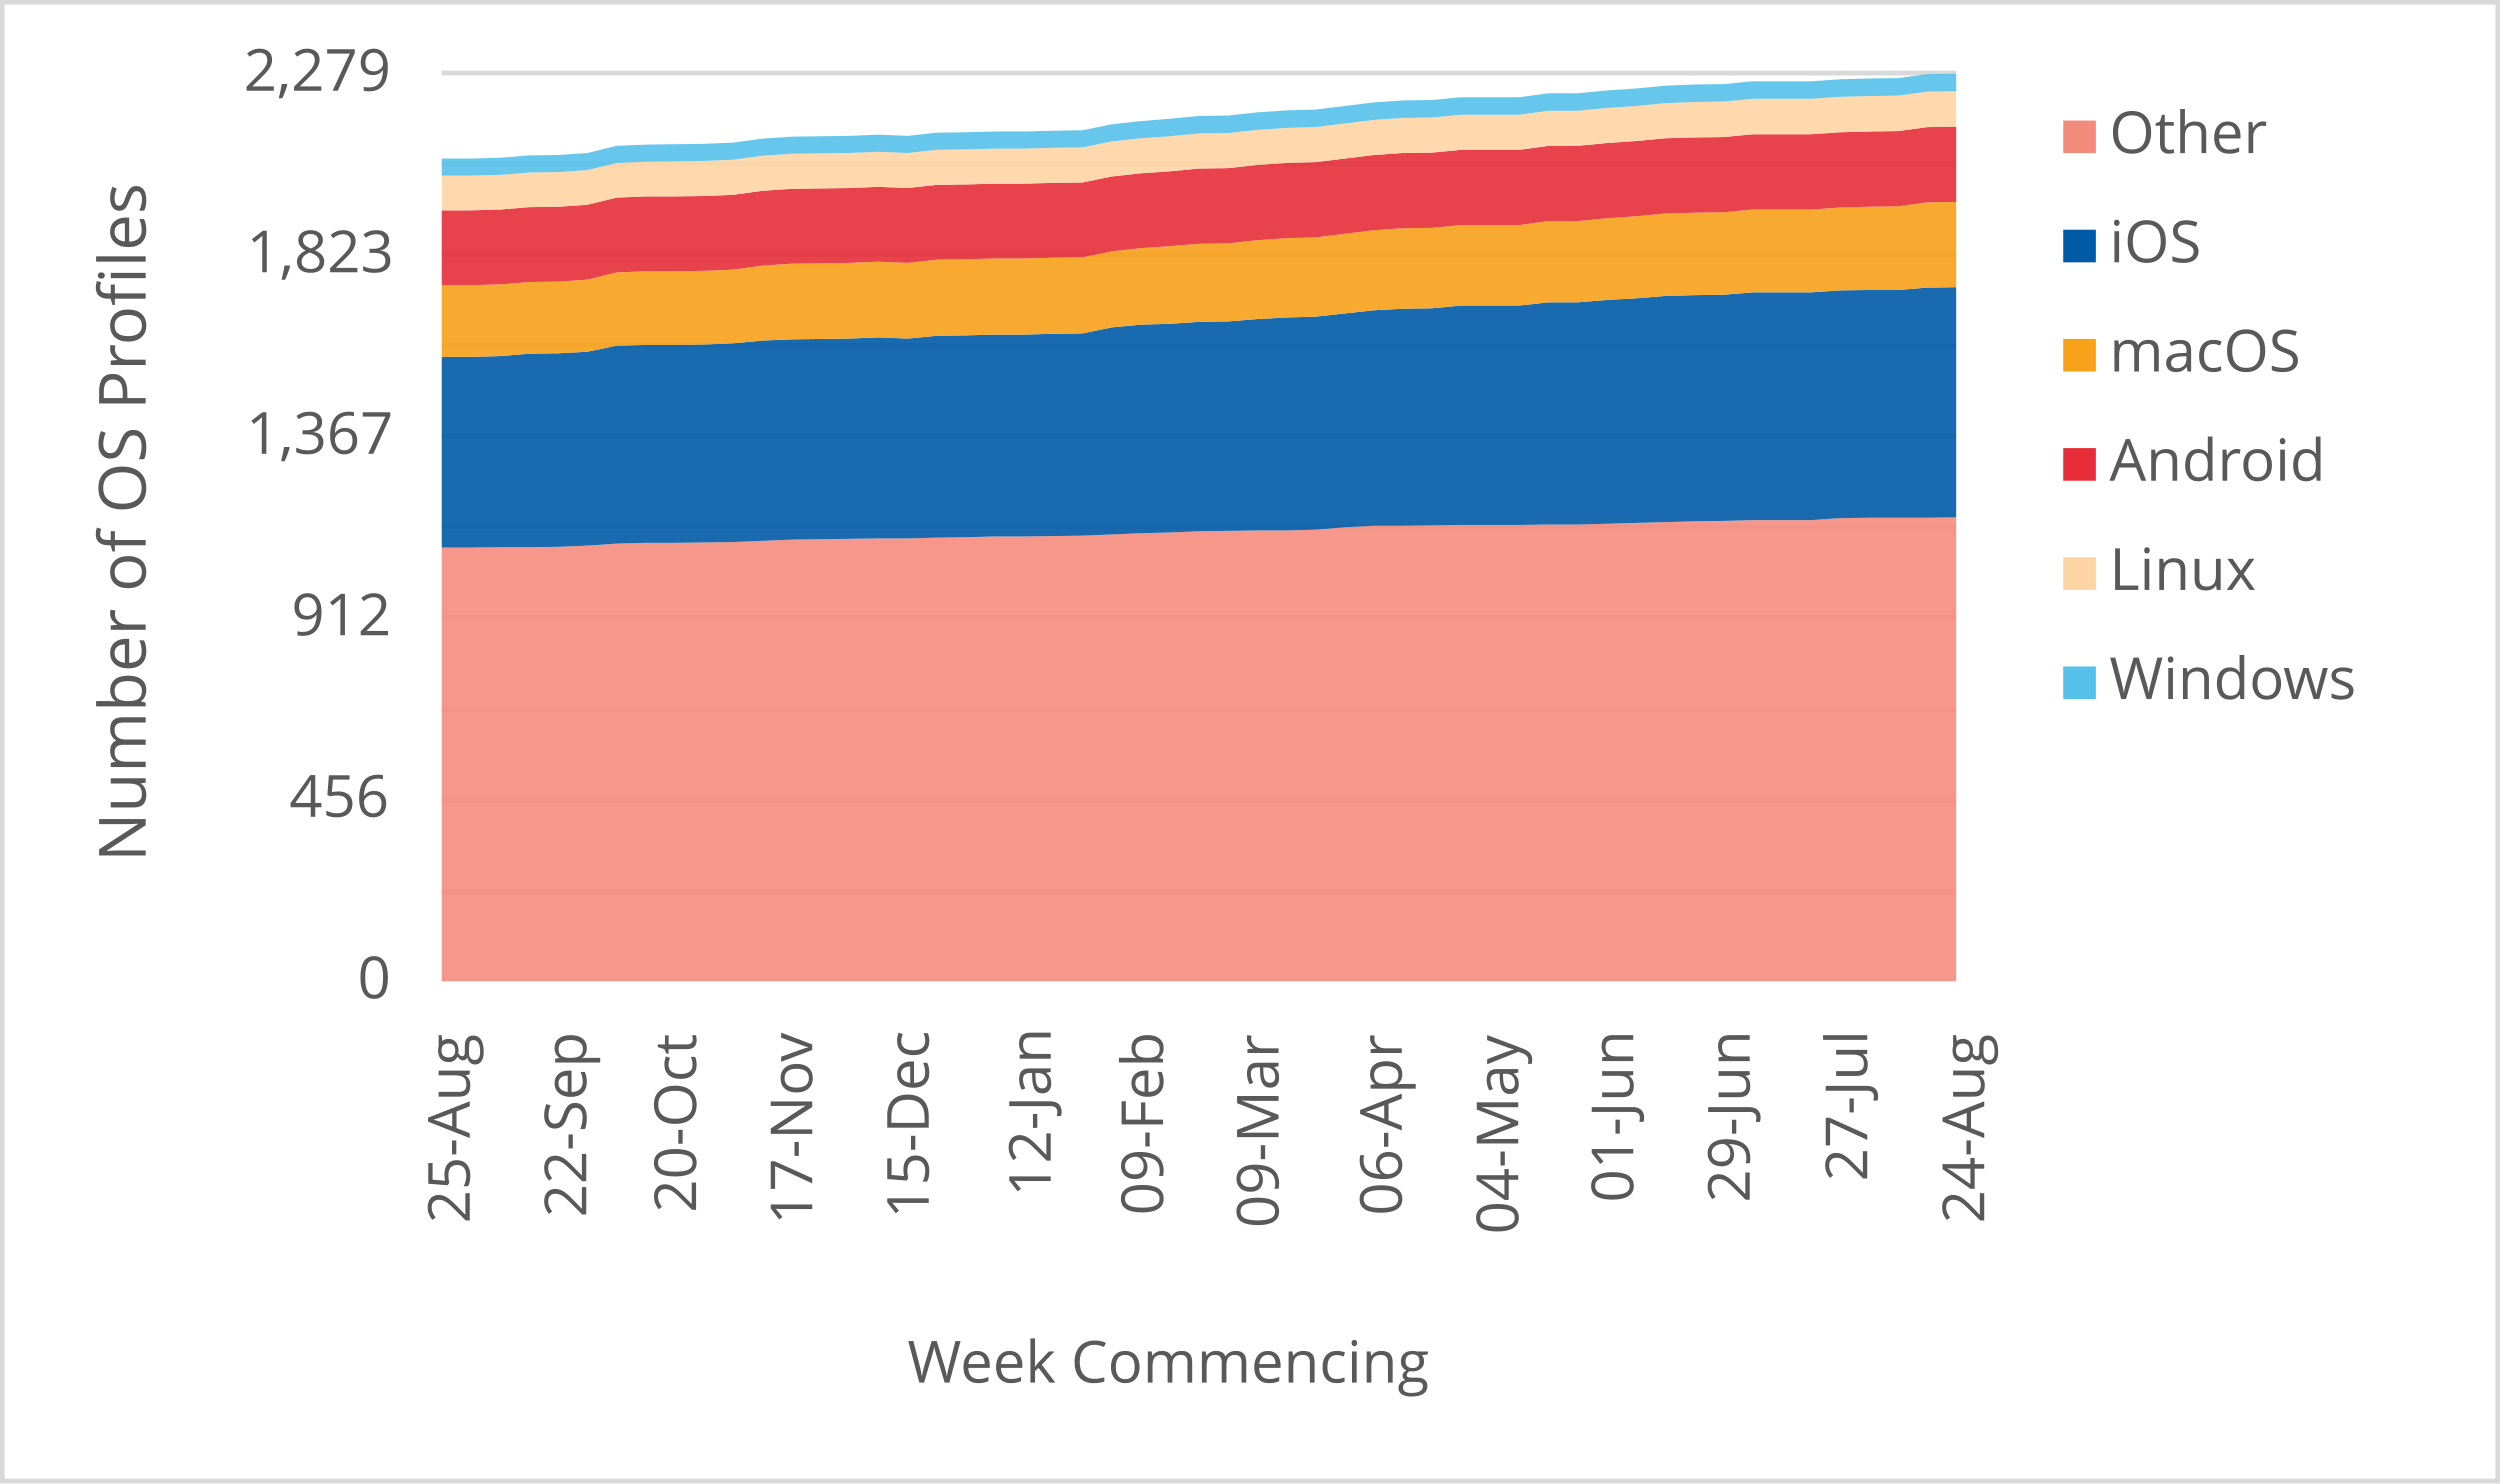
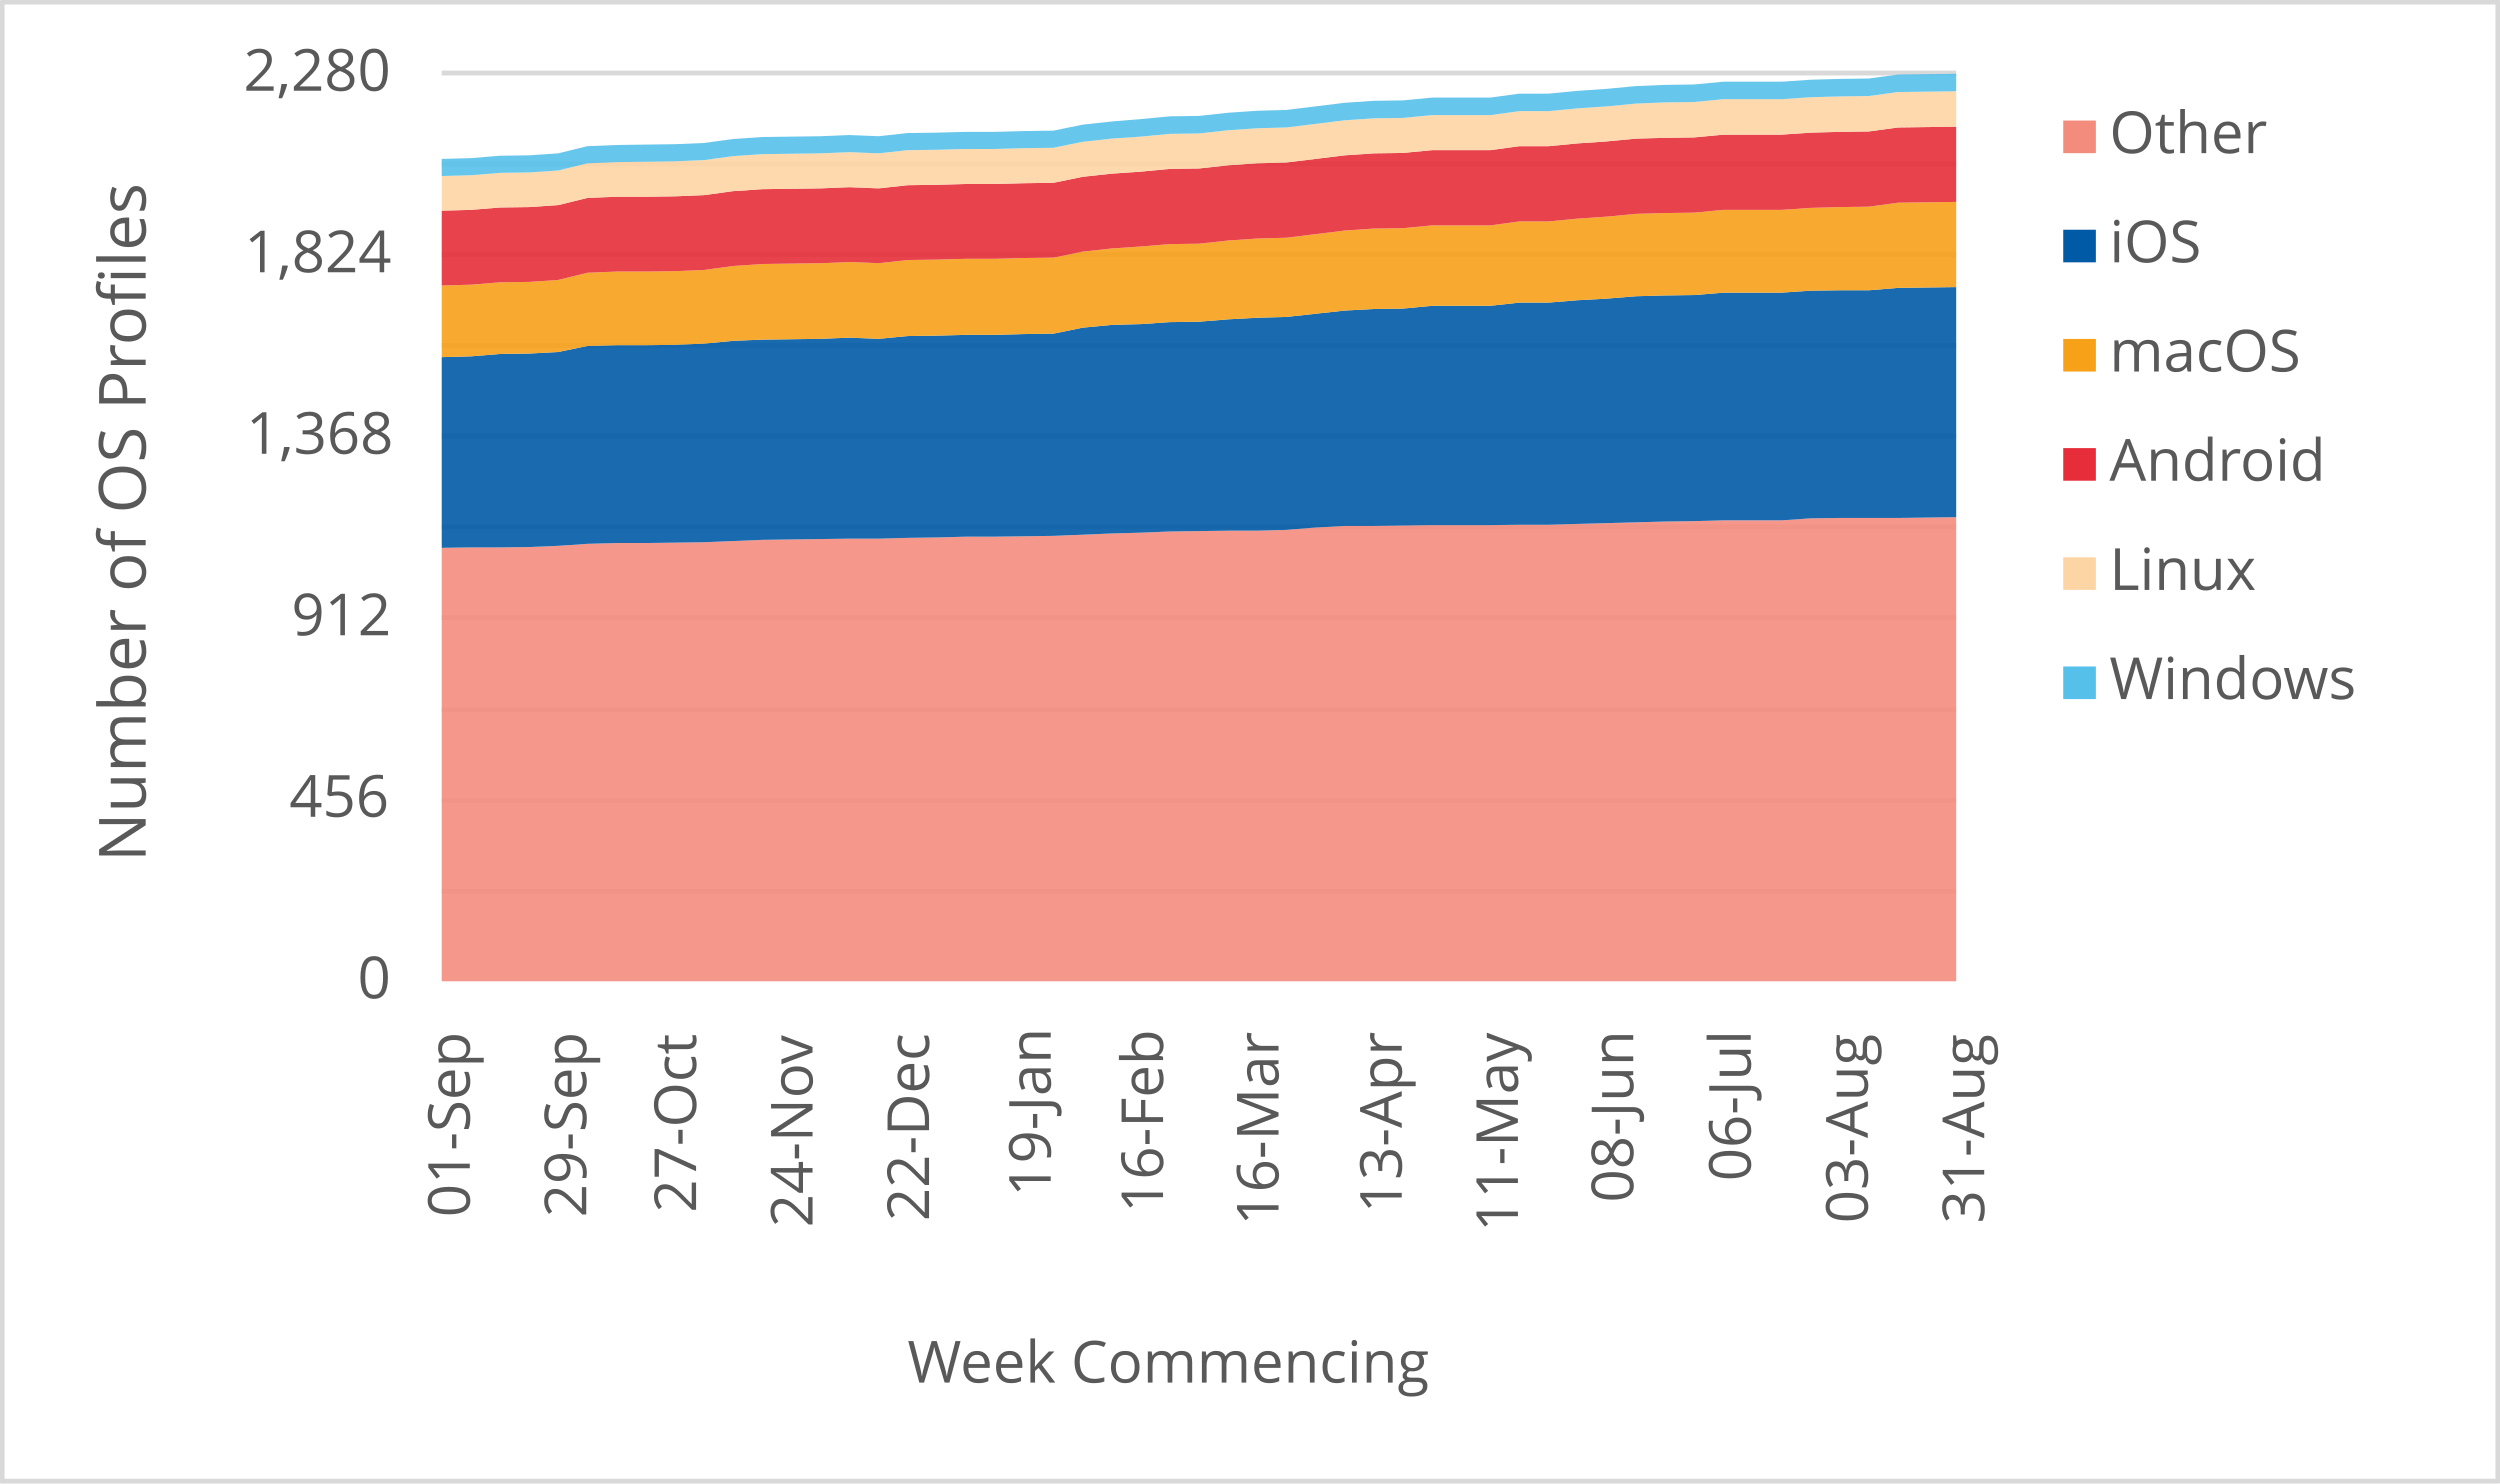
<svg xmlns="http://www.w3.org/2000/svg" width="1763" height="1046" xml:space="preserve" overflow="hidden">
  <defs>
    <clipPath id="clip0">
      <rect x="2917" y="346" width="1763" height="1046" />
    </clipPath>
  </defs>
  <g clip-path="url(#clip0)" transform="translate(-2917 -346)">
    <rect x="2918" y="347" width="1760" height="1043" fill="#FFFFFF" />
    <g>
      <path d="    M3228.5 974.532 4296.5 974.532    M3228.5 910.53 4296.5 910.53    M3228.5 846.528 4296.5 846.528    M3228.5 781.526 4296.5 781.526    M3228.5 717.524 4296.5 717.524    M3228.5 653.522 4296.5 653.522    M3228.5 589.52 4296.5 589.52    M3228.5 525.517 4296.5 525.517    M3228.5 461.515 4296.5 461.515    M3228.5 397.5 4296.5 397.5" stroke="#D9D9D9" stroke-width="3.438" stroke-linejoin="round" stroke-miterlimit="10" fill="none" />
    </g>
    <g>
      <path d="M 1038.5 4296.5 1038.5" stroke="#D9D9D9" stroke-width="3.438" stroke-linejoin="round" stroke-miterlimit="10" fill="none" fill-rule="evenodd" />
    </g>
    <g>
-       <text fill="#595959" font-family="Verdana,Open Sans,DejaVu Sans,sans-serif" font-weight="400" font-size="41" transform="matrix(6.12323e-17 -1 1 6.12323e-17 3248.269 1208.667)">25-Aug</text>
+       <text fill="#595959" font-family="Verdana,Open Sans,DejaVu Sans,sans-serif" font-weight="400" font-size="41" transform="matrix(6.12323e-17 -1 1 6.12323e-17 3248.289 1204.383)">01-Sep</text>
    </g>
    <g>
-       <text fill="#595959" font-family="Verdana,Open Sans,DejaVu Sans,sans-serif" font-weight="400" font-size="41" transform="matrix(6.12323e-17 -1 1 6.12323e-17 3330.423 1204.423)">22-Sep</text>
+       <text fill="#595959" font-family="Verdana,Open Sans,DejaVu Sans,sans-serif" font-weight="400" font-size="41" transform="matrix(6.12323e-17 -1 1 6.12323e-17 3330.423 1204.423)">29-Sep</text>
    </g>
    <g>
-       <text fill="#595959" font-family="Verdana,Open Sans,DejaVu Sans,sans-serif" font-weight="400" font-size="41" transform="matrix(6.12323e-17 -1 1 6.12323e-17 3407.872 1201.14)">20-Oct</text>
+       <text fill="#595959" font-family="Verdana,Open Sans,DejaVu Sans,sans-serif" font-weight="400" font-size="41" transform="matrix(6.12323e-17 -1 1 6.12323e-17 3407.872 1201.14)">27-Oct</text>
    </g>
    <g>
-       <text fill="#595959" font-family="Verdana,Open Sans,DejaVu Sans,sans-serif" font-weight="400" font-size="41" transform="matrix(6.12323e-17 -1 1 6.12323e-17 3489.796 1209.708)">17-Nov</text>
+       <text fill="#595959" font-family="Verdana,Open Sans,DejaVu Sans,sans-serif" font-weight="400" font-size="41" transform="matrix(6.12323e-17 -1 1 6.12323e-17 3490.006 1211.47)">24-Nov</text>
    </g>
    <g>
-       <text fill="#595959" font-family="Verdana,Open Sans,DejaVu Sans,sans-serif" font-weight="400" font-size="41" transform="matrix(6.12323e-17 -1 1 6.12323e-17 3571.95 1205.364)">15-Dec</text>
+       <text fill="#595959" font-family="Verdana,Open Sans,DejaVu Sans,sans-serif" font-weight="400" font-size="41" transform="matrix(6.12323e-17 -1 1 6.12323e-17 3572.16 1207.126)">22-Dec</text>
    </g>
    <g>
-       <text fill="#595959" font-family="Verdana,Open Sans,DejaVu Sans,sans-serif" font-weight="400" font-size="41" transform="matrix(6.12323e-17 -1 1 6.12323e-17 3657.967 1189.929)">12-Jan</text>
+       <text fill="#595959" font-family="Verdana,Open Sans,DejaVu Sans,sans-serif" font-weight="400" font-size="41" transform="matrix(6.12323e-17 -1 1 6.12323e-17 3657.967 1189.929)">19-Jan</text>
    </g>
    <g>
-       <text fill="#595959" font-family="Verdana,Open Sans,DejaVu Sans,sans-serif" font-weight="400" font-size="41" transform="matrix(6.12323e-17 -1 1 6.12323e-17 3737.198 1203.042)">09-Feb</text>
+       <text fill="#595959" font-family="Verdana,Open Sans,DejaVu Sans,sans-serif" font-weight="400" font-size="41" transform="matrix(6.12323e-17 -1 1 6.12323e-17 3737.198 1201.32)">16-Feb</text>
    </g>
    <g>
-       <text fill="#595959" font-family="Verdana,Open Sans,DejaVu Sans,sans-serif" font-weight="400" font-size="41" transform="matrix(6.12323e-17 -1 1 6.12323e-17 3818.642 1212.011)">09-Mar</text>
+       <text fill="#595959" font-family="Verdana,Open Sans,DejaVu Sans,sans-serif" font-weight="400" font-size="41" transform="matrix(6.12323e-17 -1 1 6.12323e-17 3818.622 1210.289)">16-Mar</text>
    </g>
    <g>
-       <text fill="#595959" font-family="Verdana,Open Sans,DejaVu Sans,sans-serif" font-weight="400" font-size="41" transform="matrix(6.12323e-17 -1 1 6.12323e-17 3905.52 1203.262)">06-Apr</text>
+       <text fill="#595959" font-family="Verdana,Open Sans,DejaVu Sans,sans-serif" font-weight="400" font-size="41" transform="matrix(6.12323e-17 -1 1 6.12323e-17 3905.5 1201.541)">13-Apr</text>
    </g>
    <g>
-       <text fill="#595959" font-family="Verdana,Open Sans,DejaVu Sans,sans-serif" font-weight="400" font-size="41" transform="matrix(6.12323e-17 -1 1 6.12323e-17 3987.674 1216.475)">04-May</text>
+       <text fill="#595959" font-family="Verdana,Open Sans,DejaVu Sans,sans-serif" font-weight="400" font-size="41" transform="matrix(6.12323e-17 -1 1 6.12323e-17 3987.444 1214.753)">11-May</text>
    </g>
    <g>
-       <text fill="#595959" font-family="Verdana,Open Sans,DejaVu Sans,sans-serif" font-weight="400" font-size="41" transform="matrix(6.12323e-17 -1 1 6.12323e-17 4068.757 1194.013)">01-Jun</text>
+       <text fill="#595959" font-family="Verdana,Open Sans,DejaVu Sans,sans-serif" font-weight="400" font-size="41" transform="matrix(6.12323e-17 -1 1 6.12323e-17 4068.757 1194.013)">08-Jun</text>
    </g>
    <g>
-       <text fill="#595959" font-family="Verdana,Open Sans,DejaVu Sans,sans-serif" font-weight="400" font-size="41" transform="matrix(6.12323e-17 -1 1 6.12323e-17 4150.891 1194.053)">29-Jun</text>
+       <text fill="#595959" font-family="Verdana,Open Sans,DejaVu Sans,sans-serif" font-weight="400" font-size="41" transform="matrix(6.12323e-17 -1 1 6.12323e-17 4151.621 1178.999)">06-Jul</text>
    </g>
    <g>
-       <text fill="#595959" font-family="Verdana,Open Sans,DejaVu Sans,sans-serif" font-weight="400" font-size="41" transform="matrix(6.12323e-17 -1 1 6.12323e-17 4233.775 1179.039)">27-Jul</text>
+       <text fill="#595959" font-family="Verdana,Open Sans,DejaVu Sans,sans-serif" font-weight="400" font-size="41" transform="matrix(6.12323e-17 -1 1 6.12323e-17 4234.135 1208.627)">03-Aug</text>
    </g>
    <g>
-       <text fill="#595959" font-family="Verdana,Open Sans,DejaVu Sans,sans-serif" font-weight="400" font-size="41" transform="matrix(6.12323e-17 -1 1 6.12323e-17 4316.269 1208.667)">24-Aug</text>
+       <text fill="#595959" font-family="Verdana,Open Sans,DejaVu Sans,sans-serif" font-weight="400" font-size="41" transform="matrix(6.12323e-17 -1 1 6.12323e-17 4316.269 1208.788)">31-Aug</text>
    </g>
    <g>
      <text fill="#595959" font-family="Verdana,Open Sans,DejaVu Sans,sans-serif" font-weight="400" font-size="41" transform="matrix(1 0 0 1 3169.141 1050)">0</text>
    </g>
    <g>
      <text fill="#595959" font-family="Verdana,Open Sans,DejaVu Sans,sans-serif" font-weight="400" font-size="41" transform="matrix(1 0 0 1 3121.034 922)">456</text>
    </g>
    <g>
      <text fill="#595959" font-family="Verdana,Open Sans,DejaVu Sans,sans-serif" font-weight="400" font-size="41" transform="matrix(1 0 0 1 3122.496 794)">912</text>
    </g>
    <g>
-       <text fill="#595959" font-family="Verdana,Open Sans,DejaVu Sans,sans-serif" font-weight="400" font-size="41" transform="matrix(1 0 0 1 3090.524 666)">1,367</text>
+       <text fill="#595959" font-family="Verdana,Open Sans,DejaVu Sans,sans-serif" font-weight="400" font-size="41" transform="matrix(1 0 0 1 3090.564 666)">1,368</text>
    </g>
    <g>
-       <text fill="#595959" font-family="Verdana,Open Sans,DejaVu Sans,sans-serif" font-weight="400" font-size="41" transform="matrix(1 0 0 1 3090.845 538)">1,823</text>
+       <text fill="#595959" font-family="Verdana,Open Sans,DejaVu Sans,sans-serif" font-weight="400" font-size="41" transform="matrix(1 0 0 1 3089.263 538)">1,824</text>
    </g>
    <g>
-       <text fill="#595959" font-family="Verdana,Open Sans,DejaVu Sans,sans-serif" font-weight="400" font-size="41" transform="matrix(1 0 0 1 3088.883 410)">2,279</text>
+       <text fill="#595959" font-family="Verdana,Open Sans,DejaVu Sans,sans-serif" font-weight="400" font-size="41" transform="matrix(1 0 0 1 3088.723 410)">2,280</text>
    </g>
    <g>
      <text fill="#595959" font-family="Verdana,Open Sans,DejaVu Sans,sans-serif" font-weight="400" font-size="41" transform="matrix(1 0 0 1 3556.971 1321)">Week Commencing</text>
    </g>
    <g>
      <text fill="#595959" font-family="Verdana,Open Sans,DejaVu Sans,sans-serif" font-weight="400" font-size="46" transform="matrix(6.12323e-17 -1 1 6.12323e-17 3019.73 953.792)">Number of OS Profiles</text>
    </g>
    <rect x="2918.5" y="347.5" width="1760" height="1043" stroke="#D9D9D9" stroke-width="3.438" stroke-linejoin="round" stroke-miterlimit="10" fill="none" />
    <g>
-       <path d="M3228.5 1038 3249.038 1038 3269.577 1038 3290.115 1038 3310.654 1038 3331.192 1038 3351.731 1038 3372.269 1038 3392.808 1038 3413.346 1038 3433.885 1038 3454.423 1038 3474.962 1038 3495.5 1038 3516.038 1038 3536.577 1038 3557.115 1038 3577.654 1038 3598.192 1038 3618.731 1038 3639.269 1038 3659.808 1038 3680.346 1038 3700.885 1038 3721.423 1038 3741.962 1038 3762.5 1038 3783.038 1038 3803.577 1038 3824.115 1038 3844.654 1038 3865.192 1038 3885.731 1038 3906.269 1038 3926.808 1038 3947.346 1038 3967.885 1038 3988.423 1038 4008.962 1038 4029.5 1038 4050.038 1038 4070.577 1038 4091.115 1038 4111.654 1038 4132.192 1038 4152.731 1038 4173.269 1038 4193.808 1038 4214.346 1038 4234.885 1038 4255.423 1038 4275.962 1038 4296.5 1038 4296.5 710.839 4275.962 711.12 4255.423 711.12 4234.885 711.12 4214.346 711.401 4193.808 712.805 4173.269 712.805 4152.731 712.805 4132.192 713.366 4111.654 713.647 4091.115 714.209 4070.577 714.771 4050.038 715.332 4029.5 715.894 4008.962 715.894 3988.423 716.175 3967.885 716.175 3947.346 716.175 3926.808 716.455 3906.269 716.736 3885.731 716.736 3865.192 717.86 3844.654 719.545 3824.115 720.106 3803.577 720.106 3783.038 720.387 3762.5 720.668 3741.962 721.51 3721.423 722.072 3700.885 722.914 3680.346 723.757 3659.808 724.038 3639.269 724.319 3618.731 724.319 3598.192 724.88 3577.654 725.161 3557.115 725.723 3536.577 725.723 3516.038 726.004 3495.5 726.284 3474.962 726.565 3454.423 727.408 3433.885 728.25 3413.346 728.531 3392.808 728.812 3372.269 728.812 3351.731 729.373 3331.192 730.778 3310.654 731.62 3290.115 731.901 3269.577 731.901 3249.038 732.182 3228.5 732.182 3228.5 1038Z" fill="#f48c7d" opacity="0.9" />
+       <path d="M3228.5 1038 3249.038 1038 3269.577 1038 3290.115 1038 3310.654 1038 3331.192 1038 3351.731 1038 3372.269 1038 3392.808 1038 3413.346 1038 3433.885 1038 3454.423 1038 3474.962 1038 3495.5 1038 3516.038 1038 3536.577 1038 3557.115 1038 3577.654 1038 3598.192 1038 3618.731 1038 3639.269 1038 3659.808 1038 3680.346 1038 3700.885 1038 3721.423 1038 3741.962 1038 3762.5 1038 3783.038 1038 3803.577 1038 3824.115 1038 3844.654 1038 3865.192 1038 3885.731 1038 3906.269 1038 3926.808 1038 3947.346 1038 3967.885 1038 3988.423 1038 4008.962 1038 4029.5 1038 4050.038 1038 4070.577 1038 4091.115 1038 4111.654 1038 4132.192 1038 4152.731 1038 4173.269 1038 4193.808 1038 4214.346 1038 4234.885 1038 4255.423 1038 4275.962 1038 4296.5 1038 4296.5 710.702 4275.962 710.982 4255.423 711.263 4234.885 711.263 4214.346 711.263 4193.808 711.544 4173.269 712.947 4152.731 712.947 4132.192 712.947 4111.654 713.509 4091.115 713.789 4070.577 714.351 4050.038 714.912 4029.5 715.474 4008.962 716.035 3988.423 716.035 3967.885 716.316 3947.346 716.316 3926.808 716.316 3906.269 716.596 3885.731 716.877 3865.192 716.877 3844.654 718 3824.115 719.684 3803.577 720.246 3783.038 720.246 3762.5 720.526 3741.962 720.807 3721.423 721.649 3700.885 722.211 3680.346 723.053 3659.808 723.895 3639.269 724.175 3618.731 724.456 3598.192 724.456 3577.654 725.018 3557.115 725.298 3536.577 725.86 3516.038 725.86 3495.5 726.14 3474.962 726.421 3454.423 726.702 3433.885 727.544 3413.346 728.386 3392.808 728.667 3372.269 728.947 3351.731 728.947 3331.192 729.509 3310.654 730.912 3290.115 731.754 3269.577 732.035 3249.038 732.035 3228.5 732.316 3228.5 1038Z" fill="#f48c7d" opacity="0.9" />
    </g>
    <g>
-       <path d="M3228.5 732.182 3249.038 732.182 3269.577 731.901 3290.115 731.901 3310.654 731.62 3331.192 730.778 3351.731 729.373 3372.269 728.812 3392.808 728.812 3413.346 728.531 3433.885 728.25 3454.423 727.408 3474.962 726.565 3495.5 726.284 3516.038 726.004 3536.577 725.723 3557.115 725.723 3577.654 725.161 3598.192 724.88 3618.731 724.319 3639.269 724.319 3659.808 724.038 3680.346 723.757 3700.885 722.914 3721.423 722.072 3741.962 721.51 3762.5 720.668 3783.038 720.387 3803.577 720.106 3824.115 720.106 3844.654 719.545 3865.192 717.86 3885.731 716.736 3906.269 716.736 3926.808 716.455 3947.346 716.175 3967.885 716.175 3988.423 716.175 4008.962 715.894 4029.5 715.894 4050.038 715.332 4070.577 714.771 4091.115 714.209 4111.654 713.647 4132.192 713.366 4152.731 712.805 4173.269 712.805 4193.808 712.805 4214.346 711.401 4234.885 711.12 4255.423 711.12 4275.962 711.12 4296.5 710.839 4296.5 548.522 4275.962 548.803 4255.423 550.488 4234.885 550.488 4214.346 550.769 4193.808 552.173 4173.269 552.173 4152.731 552.173 4132.192 553.858 4111.654 554.139 4091.115 554.7 4070.577 556.385 4050.038 557.509 4029.5 559.194 4008.962 559.194 3988.423 561.44 3967.885 561.44 3947.346 561.44 3926.808 563.406 3906.269 563.687 3885.731 564.81 3865.192 567.057 3844.654 569.303 3824.115 569.865 3803.577 570.988 3783.038 572.673 3762.5 572.954 3741.962 574.358 3721.423 574.92 3700.885 576.885 3680.346 581.098 3659.808 581.379 3639.269 581.94 3618.731 581.94 3598.192 582.502 3577.654 582.783 3557.115 584.749 3536.577 583.906 3516.038 584.749 3495.5 585.029 3474.962 585.31 3454.423 586.153 3433.885 588.118 3413.346 588.961 3392.808 589.242 3372.269 589.242 3351.731 589.803 3331.192 594.016 3310.654 595.139 3290.115 595.42 3269.577 597.105 3249.038 597.667 3228.5 597.667 3228.5 732.182Z" fill="#005aa6" opacity="0.9" />
+       <path d="M3228.5 732.316 3249.038 732.035 3269.577 732.035 3290.115 731.754 3310.654 730.912 3331.192 729.509 3351.731 728.947 3372.269 728.947 3392.808 728.667 3413.346 728.386 3433.885 727.544 3454.423 726.702 3474.962 726.421 3495.5 726.14 3516.038 725.86 3536.577 725.86 3557.115 725.298 3577.654 725.018 3598.192 724.456 3618.731 724.456 3639.269 724.175 3659.808 723.895 3680.346 723.053 3700.885 722.211 3721.423 721.649 3741.962 720.807 3762.5 720.526 3783.038 720.246 3803.577 720.246 3824.115 719.684 3844.654 718 3865.192 716.877 3885.731 716.877 3906.269 716.596 3926.808 716.316 3947.346 716.316 3967.885 716.316 3988.423 716.035 4008.962 716.035 4029.5 715.474 4050.038 714.912 4070.577 714.351 4091.115 713.789 4111.654 713.509 4132.192 712.947 4152.731 712.947 4173.269 712.947 4193.808 711.544 4214.346 711.263 4234.885 711.263 4255.423 711.263 4275.962 710.982 4296.5 710.702 4296.5 548.456 4275.962 548.737 4255.423 549.018 4234.885 550.702 4214.346 550.702 4193.808 550.982 4173.269 552.386 4152.731 552.386 4132.192 552.386 4111.654 554.07 4091.115 554.351 4070.577 554.912 4050.038 556.596 4029.5 557.719 4008.962 559.404 3988.423 559.404 3967.885 561.649 3947.346 561.649 3926.808 561.649 3906.269 563.614 3885.731 563.895 3865.192 565.018 3844.654 567.263 3824.115 569.509 3803.577 570.07 3783.038 571.193 3762.5 572.877 3741.962 573.158 3721.423 574.561 3700.885 575.123 3680.346 577.088 3659.808 581.298 3639.269 581.579 3618.731 582.14 3598.192 582.14 3577.654 582.702 3557.115 582.982 3536.577 584.947 3516.038 584.105 3495.5 584.947 3474.962 585.228 3454.423 585.509 3433.885 586.351 3413.346 588.316 3392.808 589.158 3372.269 589.439 3351.731 589.439 3331.192 590 3310.654 594.211 3290.115 595.333 3269.577 595.614 3249.038 597.298 3228.5 597.86 3228.5 732.316Z" fill="#005aa6" opacity="0.9" />
    </g>
    <g>
-       <path d="M3228.5 597.667 3249.038 597.667 3269.577 597.105 3290.115 595.42 3310.654 595.139 3331.192 594.016 3351.731 589.803 3372.269 589.242 3392.808 589.242 3413.346 588.961 3433.885 588.118 3454.423 586.153 3474.962 585.31 3495.5 585.029 3516.038 584.749 3536.577 583.906 3557.115 584.749 3577.654 582.783 3598.192 582.502 3618.731 581.94 3639.269 581.94 3659.808 581.379 3680.346 581.098 3700.885 576.885 3721.423 574.92 3741.962 574.358 3762.5 572.954 3783.038 572.673 3803.577 570.988 3824.115 569.865 3844.654 569.303 3865.192 567.057 3885.731 564.81 3906.269 563.687 3926.808 563.406 3947.346 561.44 3967.885 561.44 3988.423 561.44 4008.962 559.194 4029.5 559.194 4050.038 557.509 4070.577 556.385 4091.115 554.7 4111.654 554.139 4132.192 553.858 4152.731 552.173 4173.269 552.173 4193.808 552.173 4214.346 550.769 4234.885 550.488 4255.423 550.488 4275.962 548.803 4296.5 548.522 4296.5 488.426 4275.962 488.706 4255.423 491.515 4234.885 491.796 4214.346 492.357 4193.808 493.761 4173.269 493.761 4152.731 493.761 4132.192 495.727 4111.654 496.008 4091.115 496.57 4070.577 498.535 4050.038 499.939 4029.5 501.905 4008.962 501.905 3988.423 504.713 3967.885 504.713 3947.346 504.713 3926.808 506.679 3906.269 506.96 3885.731 508.364 3865.192 510.892 3844.654 513.419 3824.115 513.981 3803.577 515.385 3783.038 517.631 3762.5 517.912 3741.962 519.597 3721.423 521.001 3700.885 523.248 3680.346 527.46 3659.808 527.741 3639.269 528.303 3618.731 528.303 3598.192 528.864 3577.654 529.145 3557.115 531.392 3536.577 530.549 3516.038 531.392 3495.5 531.673 3474.962 531.953 3454.423 533.358 3433.885 536.166 3413.346 537.008 3392.808 537.289 3372.269 537.289 3351.731 538.132 3331.192 543.186 3310.654 544.591 3290.115 544.871 3269.577 546.556 3249.038 547.118 3228.5 547.118 3228.5 597.667Z" fill="#f6a118" opacity="0.9" />
+       <path d="M3228.5 597.86 3249.038 597.298 3269.577 595.614 3290.115 595.333 3310.654 594.211 3331.192 590 3351.731 589.439 3372.269 589.439 3392.808 589.158 3413.346 588.316 3433.885 586.351 3454.423 585.509 3474.962 585.228 3495.5 584.947 3516.038 584.105 3536.577 584.947 3557.115 582.982 3577.654 582.702 3598.192 582.14 3618.731 582.14 3639.269 581.579 3659.808 581.298 3680.346 577.088 3700.885 575.123 3721.423 574.561 3741.962 573.158 3762.5 572.877 3783.038 571.193 3803.577 570.07 3824.115 569.509 3844.654 567.263 3865.192 565.018 3885.731 563.895 3906.269 563.614 3926.808 561.649 3947.346 561.649 3967.885 561.649 3988.423 559.404 4008.962 559.404 4029.5 557.719 4050.038 556.596 4070.577 554.912 4091.115 554.351 4111.654 554.07 4132.192 552.386 4152.731 552.386 4173.269 552.386 4193.808 550.982 4214.346 550.702 4234.885 550.702 4255.423 549.018 4275.962 548.737 4296.5 548.456 4296.5 488.386 4275.962 488.667 4255.423 488.947 4234.885 491.754 4214.346 492.035 4193.808 492.596 4173.269 494 4152.731 494 4132.192 494 4111.654 495.965 4091.115 496.246 4070.577 496.807 4050.038 498.772 4029.5 500.175 4008.962 502.14 3988.423 502.14 3967.885 504.947 3947.346 504.947 3926.808 504.947 3906.269 506.912 3885.731 507.193 3865.192 508.596 3844.654 511.123 3824.115 513.649 3803.577 514.211 3783.038 515.614 3762.5 517.86 3741.962 518.14 3721.423 519.825 3700.885 521.228 3680.346 523.474 3659.808 527.684 3639.269 527.965 3618.731 528.526 3598.192 528.526 3577.654 529.088 3557.115 529.368 3536.577 531.614 3516.038 530.772 3495.5 531.614 3474.962 531.895 3454.423 532.175 3433.885 533.579 3413.346 536.386 3392.808 537.228 3372.269 537.509 3351.731 537.509 3331.192 538.351 3310.654 543.404 3290.115 544.807 3269.577 545.088 3249.038 546.772 3228.5 547.333 3228.5 597.86Z" fill="#f6a118" opacity="0.9" />
    </g>
    <g>
-       <path d="M3228.5 547.118 3249.038 547.118 3269.577 546.556 3290.115 544.871 3310.654 544.591 3331.192 543.186 3351.731 538.132 3372.269 537.289 3392.808 537.289 3413.346 537.008 3433.885 536.166 3454.423 533.358 3474.962 531.953 3495.5 531.673 3516.038 531.392 3536.577 530.549 3557.115 531.392 3577.654 529.145 3598.192 528.864 3618.731 528.303 3639.269 528.303 3659.808 527.741 3680.346 527.46 3700.885 523.248 3721.423 521.001 3741.962 519.597 3762.5 517.912 3783.038 517.631 3803.577 515.385 3824.115 513.981 3844.654 513.419 3865.192 510.892 3885.731 508.364 3906.269 506.96 3926.808 506.679 3947.346 504.713 3967.885 504.713 3988.423 504.713 4008.962 501.905 4029.5 501.905 4050.038 499.939 4070.577 498.535 4091.115 496.57 4111.654 496.008 4132.192 495.727 4152.731 493.761 4173.269 493.761 4193.808 493.761 4214.346 492.357 4234.885 491.796 4255.423 491.515 4275.962 488.706 4296.5 488.426 4296.5 435.35 4275.962 435.631 4255.423 438.439 4234.885 438.72 4214.346 439.281 4193.808 440.685 4173.269 440.685 4152.731 440.685 4132.192 442.651 4111.654 442.932 4091.115 443.494 4070.577 445.459 4050.038 446.864 4029.5 448.829 4008.962 448.829 3988.423 451.638 3967.885 451.638 3947.346 451.638 3926.808 453.603 3906.269 453.884 3885.731 455.288 3865.192 457.816 3844.654 460.343 3824.115 460.905 3803.577 462.309 3783.038 464.556 3762.5 464.836 3741.962 466.802 3721.423 468.206 3700.885 470.453 3680.346 474.665 3659.808 474.946 3639.269 475.508 3618.731 475.508 3598.192 476.069 3577.654 476.35 3557.115 478.597 3536.577 477.754 3516.038 478.597 3495.5 478.878 3474.962 479.158 3454.423 480.563 3433.885 483.371 3413.346 484.213 3392.808 484.494 3372.269 484.494 3351.731 485.337 3331.192 490.391 3310.654 491.796 3290.115 492.076 3269.577 493.761 3249.038 494.323 3228.5 494.323 3228.5 547.118Z" fill="#e62d39" opacity="0.9" />
+       <path d="M3228.5 547.333 3249.038 546.772 3269.577 545.088 3290.115 544.807 3310.654 543.404 3331.192 538.351 3351.731 537.509 3372.269 537.509 3392.808 537.228 3413.346 536.386 3433.885 533.579 3454.423 532.175 3474.962 531.895 3495.5 531.614 3516.038 530.772 3536.577 531.614 3557.115 529.368 3577.654 529.088 3598.192 528.526 3618.731 528.526 3639.269 527.965 3659.808 527.684 3680.346 523.474 3700.885 521.228 3721.423 519.825 3741.962 518.14 3762.5 517.86 3783.038 515.614 3803.577 514.211 3824.115 513.649 3844.654 511.123 3865.192 508.596 3885.731 507.193 3906.269 506.912 3926.808 504.947 3947.346 504.947 3967.885 504.947 3988.423 502.14 4008.962 502.14 4029.5 500.175 4050.038 498.772 4070.577 496.807 4091.115 496.246 4111.654 495.965 4132.192 494 4152.731 494 4173.269 494 4193.808 492.596 4214.346 492.035 4234.885 491.754 4255.423 488.947 4275.962 488.667 4296.5 488.386 4296.5 435.333 4275.962 435.614 4255.423 435.895 4234.885 438.702 4214.346 438.982 4193.808 439.544 4173.269 440.947 4152.731 440.947 4132.192 440.947 4111.654 442.912 4091.115 443.193 4070.577 443.754 4050.038 445.719 4029.5 447.123 4008.962 449.088 3988.423 449.088 3967.885 451.895 3947.346 451.895 3926.808 451.895 3906.269 453.86 3885.731 454.14 3865.192 455.544 3844.654 458.07 3824.115 460.596 3803.577 461.158 3783.038 462.561 3762.5 464.807 3741.962 465.088 3721.423 467.053 3700.885 468.456 3680.346 470.702 3659.808 474.912 3639.269 475.193 3618.731 475.754 3598.192 475.754 3577.654 476.316 3557.115 476.596 3536.577 478.842 3516.038 478 3495.5 478.842 3474.962 479.123 3454.423 479.404 3433.885 480.807 3413.346 483.614 3392.808 484.456 3372.269 484.737 3351.731 484.737 3331.192 485.579 3310.654 490.632 3290.115 492.035 3269.577 492.316 3249.038 494 3228.5 494.561 3228.5 547.333Z" fill="#e62d39" opacity="0.9" />
    </g>
    <g>
-       <path d="M3228.5 494.323 3249.038 494.323 3269.577 493.761 3290.115 492.076 3310.654 491.796 3331.192 490.391 3351.731 485.337 3372.269 484.494 3392.808 484.494 3413.346 484.213 3433.885 483.371 3454.423 480.563 3474.962 479.158 3495.5 478.878 3516.038 478.597 3536.577 477.754 3557.115 478.597 3577.654 476.35 3598.192 476.069 3618.731 475.508 3639.269 475.508 3659.808 474.946 3680.346 474.665 3700.885 470.453 3721.423 468.206 3741.962 466.802 3762.5 464.836 3783.038 464.556 3803.577 462.309 3824.115 460.905 3844.654 460.343 3865.192 457.816 3885.731 455.288 3906.269 453.884 3926.808 453.603 3947.346 451.638 3967.885 451.638 3988.423 451.638 4008.962 448.829 4029.5 448.829 4050.038 446.864 4070.577 445.459 4091.115 443.494 4111.654 442.932 4132.192 442.651 4152.731 440.685 4173.269 440.685 4193.808 440.685 4214.346 439.281 4234.885 438.72 4255.423 438.439 4275.962 435.631 4296.5 435.35 4296.5 410.356 4275.962 410.637 4255.423 413.445 4234.885 413.726 4214.346 414.288 4193.808 415.692 4173.269 415.692 4152.731 415.692 4132.192 417.658 4111.654 417.939 4091.115 418.781 4070.577 420.747 4050.038 422.151 4029.5 424.117 4008.962 424.117 3988.423 426.925 3967.885 426.925 3947.346 426.925 3926.808 428.891 3906.269 429.172 3885.731 430.576 3865.192 433.103 3844.654 435.631 3824.115 436.192 3803.577 437.596 3783.038 439.843 3762.5 440.124 3741.962 442.09 3721.423 443.494 3700.885 445.74 3680.346 449.953 3659.808 450.233 3639.269 450.795 3618.731 450.795 3598.192 451.357 3577.654 451.638 3557.115 453.884 3536.577 453.042 3516.038 453.884 3495.5 454.165 3474.962 454.446 3454.423 455.85 3433.885 458.658 3413.346 459.501 3392.808 459.781 3372.269 460.062 3351.731 460.905 3331.192 465.96 3310.654 467.364 3290.115 467.645 3269.577 469.33 3249.038 469.891 3228.5 469.891 3228.5 494.323Z" fill="#fdd5a4" opacity="0.9" />
+       <path d="M3228.5 494.561 3249.038 494 3269.577 492.316 3290.115 492.035 3310.654 490.632 3331.192 485.579 3351.731 484.737 3372.269 484.737 3392.808 484.456 3413.346 483.614 3433.885 480.807 3454.423 479.404 3474.962 479.123 3495.5 478.842 3516.038 478 3536.577 478.842 3557.115 476.596 3577.654 476.316 3598.192 475.754 3618.731 475.754 3639.269 475.193 3659.808 474.912 3680.346 470.702 3700.885 468.456 3721.423 467.053 3741.962 465.088 3762.5 464.807 3783.038 462.561 3803.577 461.158 3824.115 460.596 3844.654 458.07 3865.192 455.544 3885.731 454.14 3906.269 453.86 3926.808 451.895 3947.346 451.895 3967.885 451.895 3988.423 449.088 4008.962 449.088 4029.5 447.123 4050.038 445.719 4070.577 443.754 4091.115 443.193 4111.654 442.912 4132.192 440.947 4152.731 440.947 4173.269 440.947 4193.808 439.544 4214.346 438.982 4234.885 438.702 4255.423 435.895 4275.962 435.614 4296.5 435.333 4296.5 410.351 4275.962 410.632 4255.423 410.912 4234.885 413.719 4214.346 414 4193.808 414.561 4173.269 415.965 4152.731 415.965 4132.192 415.965 4111.654 417.93 4091.115 418.211 4070.577 419.053 4050.038 421.018 4029.5 422.421 4008.962 424.386 3988.423 424.386 3967.885 427.193 3947.346 427.193 3926.808 427.193 3906.269 429.158 3885.731 429.439 3865.192 430.842 3844.654 433.368 3824.115 435.895 3803.577 436.456 3783.038 437.86 3762.5 440.105 3741.962 440.386 3721.423 442.351 3700.885 443.754 3680.346 446 3659.808 450.211 3639.269 450.491 3618.731 451.053 3598.192 451.053 3577.654 451.614 3557.115 451.895 3536.577 454.14 3516.038 453.298 3495.5 454.14 3474.962 454.421 3454.423 454.702 3433.885 456.105 3413.346 458.912 3392.808 459.754 3372.269 460.035 3351.731 460.316 3331.192 461.158 3310.654 466.211 3290.115 467.614 3269.577 467.895 3249.038 469.579 3228.5 470.14 3228.5 494.561Z" fill="#fdd5a4" opacity="0.9" />
    </g>
    <g>
-       <path d="M3228.5 469.891 3249.038 469.891 3269.577 469.33 3290.115 467.645 3310.654 467.364 3331.192 465.96 3351.731 460.905 3372.269 460.062 3392.808 459.781 3413.346 459.501 3433.885 458.658 3454.423 455.85 3474.962 454.446 3495.5 454.165 3516.038 453.884 3536.577 453.042 3557.115 453.884 3577.654 451.638 3598.192 451.357 3618.731 450.795 3639.269 450.795 3659.808 450.233 3680.346 449.953 3700.885 445.74 3721.423 443.494 3741.962 442.09 3762.5 440.124 3783.038 439.843 3803.577 437.596 3824.115 436.192 3844.654 435.631 3865.192 433.103 3885.731 430.576 3906.269 429.172 3926.808 428.891 3947.346 426.925 3967.885 426.925 3988.423 426.925 4008.962 424.117 4029.5 424.117 4050.038 422.151 4070.577 420.747 4091.115 418.781 4111.654 417.939 4132.192 417.658 4152.731 415.692 4173.269 415.692 4193.808 415.692 4214.346 414.288 4234.885 413.726 4255.423 413.445 4275.962 410.637 4296.5 410.356 4296.5 398 4275.962 398.281 4255.423 401.089 4234.885 401.37 4214.346 401.932 4193.808 403.336 4173.269 403.336 4152.731 403.336 4132.192 405.301 4111.654 405.582 4091.115 406.425 4070.577 408.391 4050.038 409.795 4029.5 411.76 4008.962 411.76 3988.423 414.569 3967.885 414.569 3947.346 414.569 3926.808 416.534 3906.269 416.815 3885.731 418.219 3865.192 420.747 3844.654 423.274 3824.115 423.836 3803.577 425.24 3783.038 427.487 3762.5 427.767 3741.962 429.733 3721.423 431.418 3700.885 433.665 3680.346 437.877 3659.808 438.158 3639.269 438.72 3618.731 438.72 3598.192 439.281 3577.654 439.562 3557.115 441.809 3536.577 440.966 3516.038 441.809 3495.5 442.09 3474.962 442.37 3454.423 443.774 3433.885 446.583 3413.346 447.425 3392.808 447.706 3372.269 447.987 3351.731 448.829 3331.192 453.884 3310.654 455.288 3290.115 455.569 3269.577 457.254 3249.038 457.816 3228.5 457.816 3228.5 469.891Z" fill="#55c0e9" opacity="0.9" />
+       <path d="M3228.5 470.14 3249.038 469.579 3269.577 467.895 3290.115 467.614 3310.654 466.211 3331.192 461.158 3351.731 460.316 3372.269 460.035 3392.808 459.754 3413.346 458.912 3433.885 456.105 3454.423 454.702 3474.962 454.421 3495.5 454.14 3516.038 453.298 3536.577 454.14 3557.115 451.895 3577.654 451.614 3598.192 451.053 3618.731 451.053 3639.269 450.491 3659.808 450.211 3680.346 446 3700.885 443.754 3721.423 442.351 3741.962 440.386 3762.5 440.105 3783.038 437.86 3803.577 436.456 3824.115 435.895 3844.654 433.368 3865.192 430.842 3885.731 429.439 3906.269 429.158 3926.808 427.193 3947.346 427.193 3967.885 427.193 3988.423 424.386 4008.962 424.386 4029.5 422.421 4050.038 421.018 4070.577 419.053 4091.115 418.211 4111.654 417.93 4132.192 415.965 4152.731 415.965 4173.269 415.965 4193.808 414.561 4214.346 414 4234.885 413.719 4255.423 410.912 4275.962 410.632 4296.5 410.351 4296.5 398 4275.962 398.281 4255.423 398.561 4234.885 401.368 4214.346 401.649 4193.808 402.211 4173.269 403.614 4152.731 403.614 4132.192 403.614 4111.654 405.579 4091.115 405.86 4070.577 406.702 4050.038 408.667 4029.5 410.07 4008.962 412.035 3988.423 412.035 3967.885 414.842 3947.346 414.842 3926.808 414.842 3906.269 416.807 3885.731 417.088 3865.192 418.491 3844.654 421.018 3824.115 423.544 3803.577 424.105 3783.038 425.509 3762.5 427.754 3741.962 428.035 3721.423 430 3700.885 431.684 3680.346 433.93 3659.808 438.14 3639.269 438.421 3618.731 438.982 3598.192 438.982 3577.654 439.544 3557.115 439.825 3536.577 442.07 3516.038 441.228 3495.5 442.07 3474.962 442.351 3454.423 442.632 3433.885 444.035 3413.346 446.842 3392.808 447.684 3372.269 447.965 3351.731 448.246 3331.192 449.088 3310.654 454.14 3290.115 455.544 3269.577 455.825 3249.038 457.509 3228.5 458.07 3228.5 470.14Z" fill="#55c0e9" opacity="0.9" />
    </g>
    <g>
      <rect x="4372" y="431" width="23" height="23" fill="#f48c7d" />
    </g>
    <g>
      <text fill="#595959" font-family="Verdana,Open Sans,DejaVu Sans,sans-serif" font-weight="400" font-size="41" transform="matrix(1 0 0 1 4404.56 454)">Other</text>
    </g>
    <g>
      <rect x="4372" y="508" width="23" height="23" fill="#005aa6" />
    </g>
    <g>
      <text fill="#595959" font-family="Verdana,Open Sans,DejaVu Sans,sans-serif" font-weight="400" font-size="41" transform="matrix(1 0 0 1 4404.56 531)">iOS</text>
    </g>
    <g>
      <rect x="4372" y="585" width="23" height="23" fill="#f6a118" />
    </g>
    <g>
      <text fill="#595959" font-family="Verdana,Open Sans,DejaVu Sans,sans-serif" font-weight="400" font-size="41" transform="matrix(1 0 0 1 4404.56 608)">macOS</text>
    </g>
    <g>
      <rect x="4372" y="662" width="23" height="23" fill="#e62d39" />
    </g>
    <g>
      <text fill="#595959" font-family="Verdana,Open Sans,DejaVu Sans,sans-serif" font-weight="400" font-size="41" transform="matrix(1 0 0 1 4404.56 685)">Android</text>
    </g>
    <g>
      <rect x="4372" y="739" width="23" height="23" fill="#fdd5a4" />
    </g>
    <g>
      <text fill="#595959" font-family="Verdana,Open Sans,DejaVu Sans,sans-serif" font-weight="400" font-size="41" transform="matrix(1 0 0 1 4404.56 762)">Linux</text>
    </g>
    <g>
      <rect x="4372" y="816" width="23" height="23" fill="#55c0e9" />
    </g>
    <g>
      <text fill="#595959" font-family="Verdana,Open Sans,DejaVu Sans,sans-serif" font-weight="400" font-size="41" transform="matrix(1 0 0 1 4404.56 839)">Windows</text>
    </g>
  </g>
</svg>
